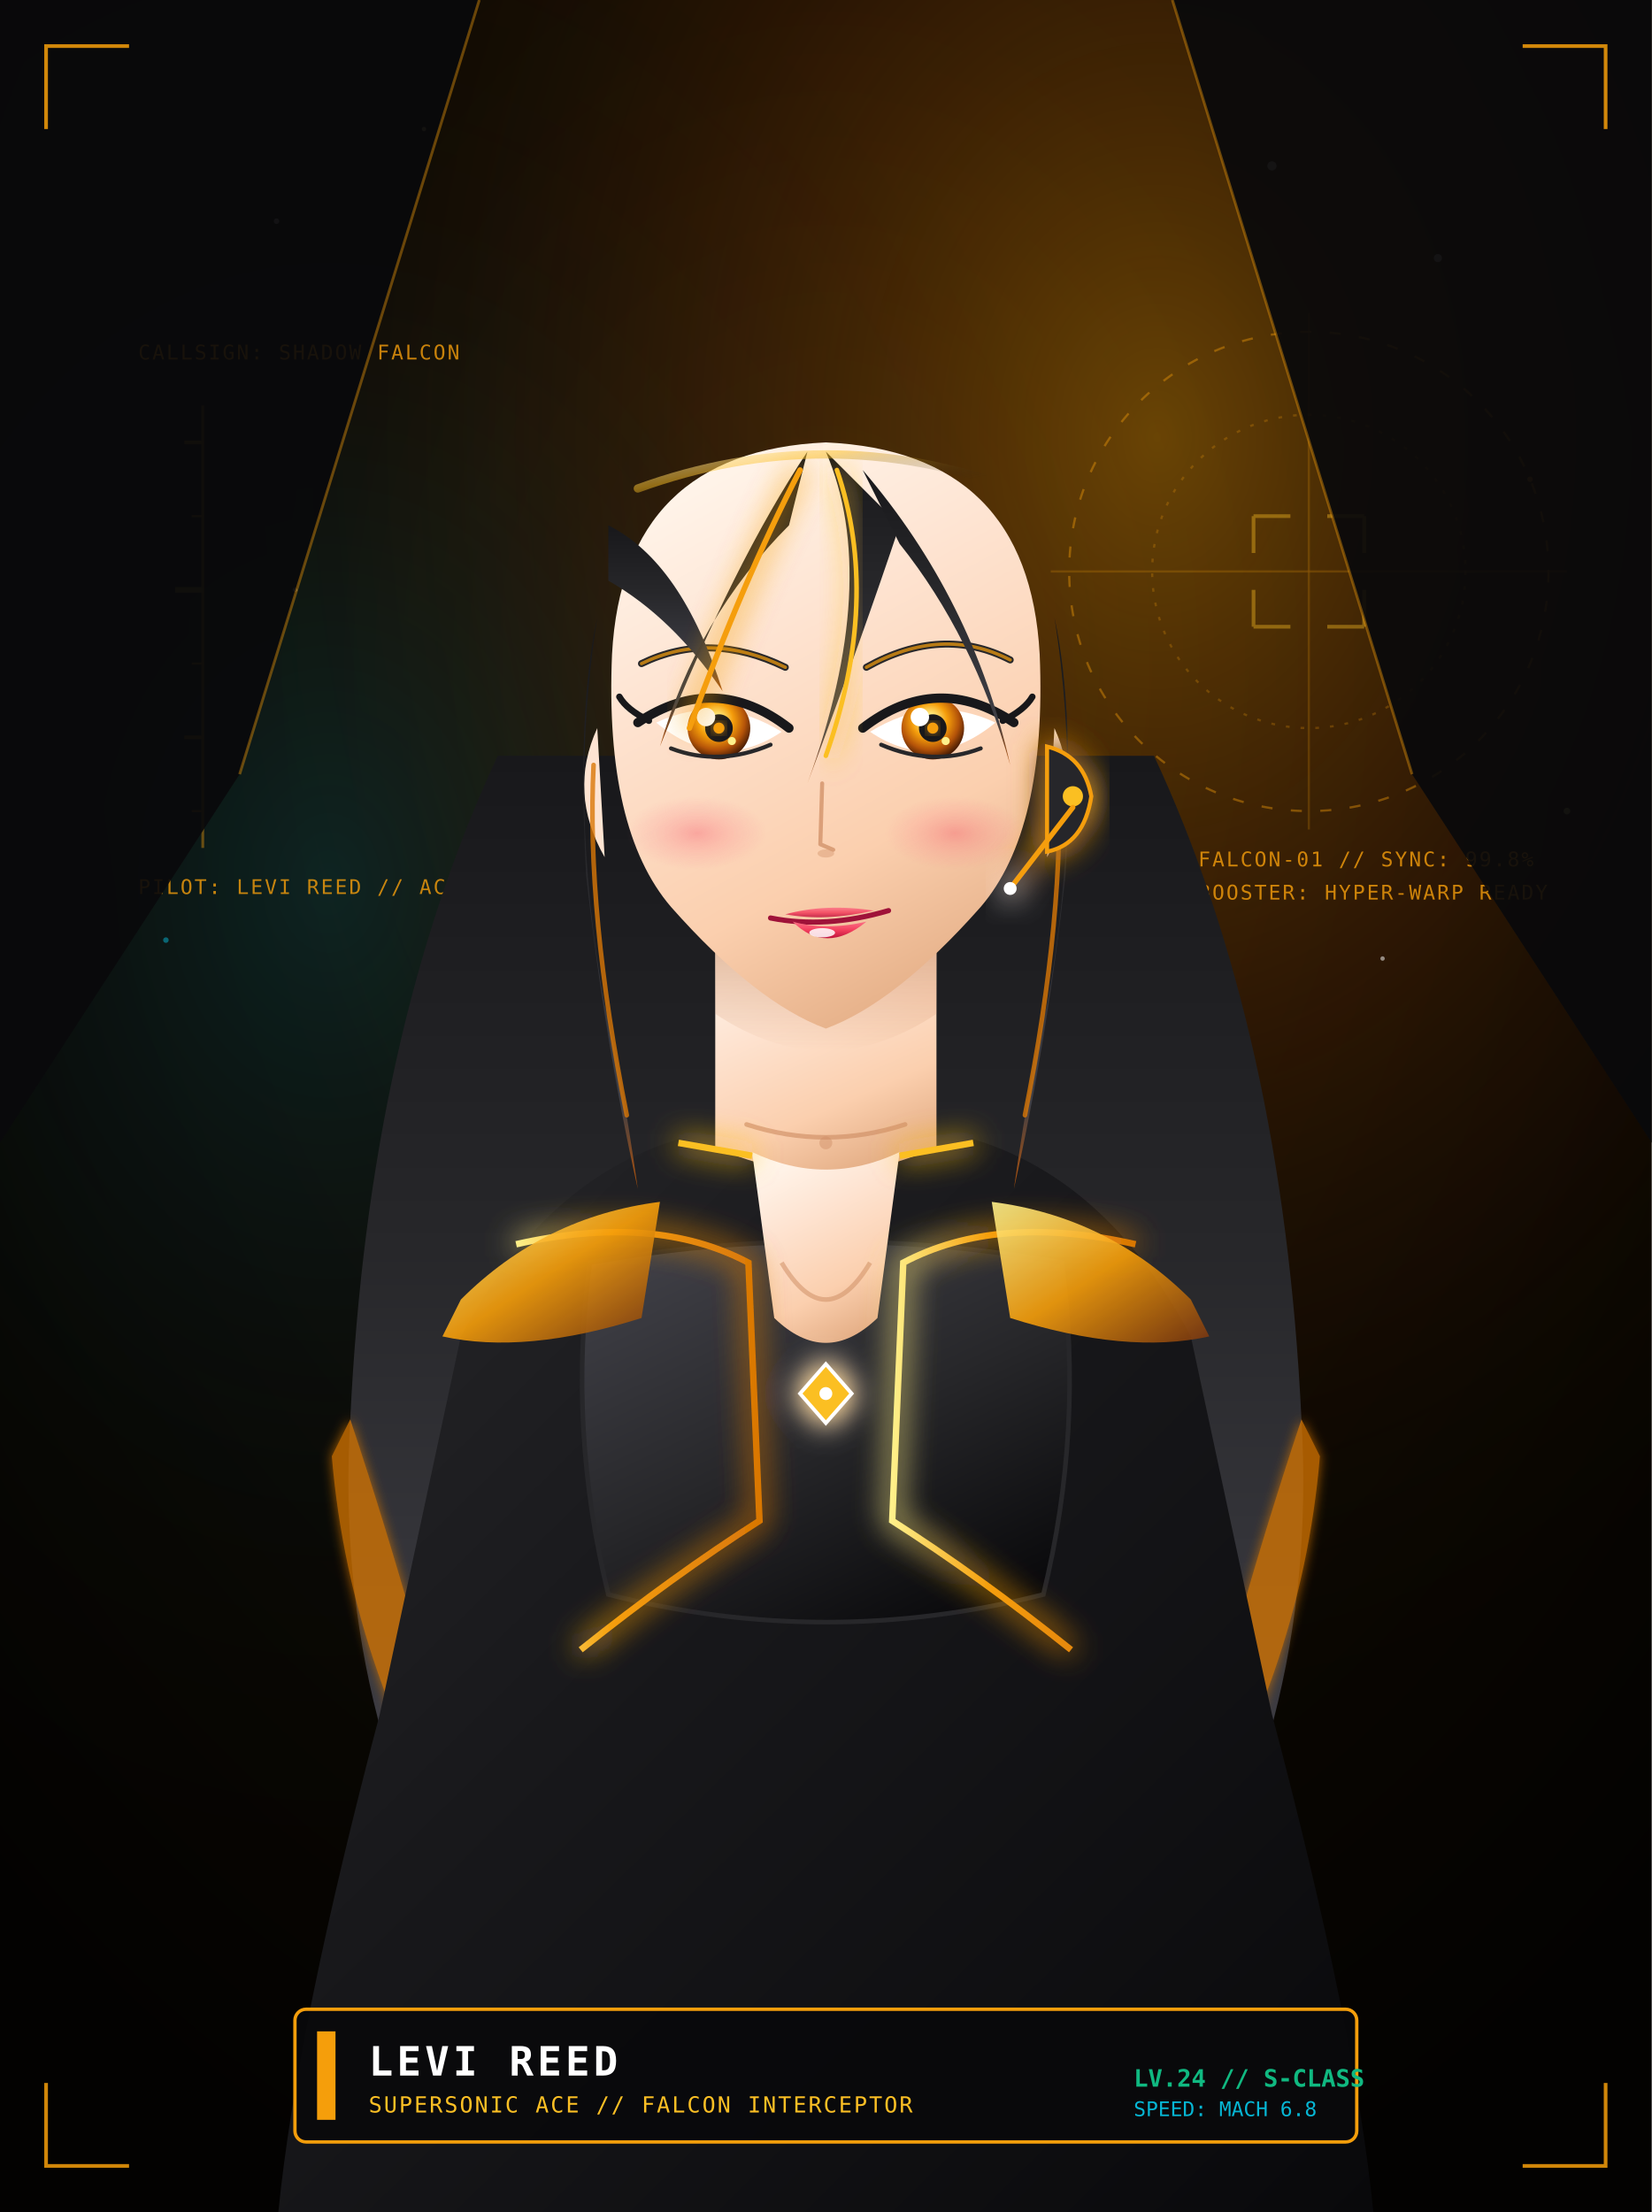
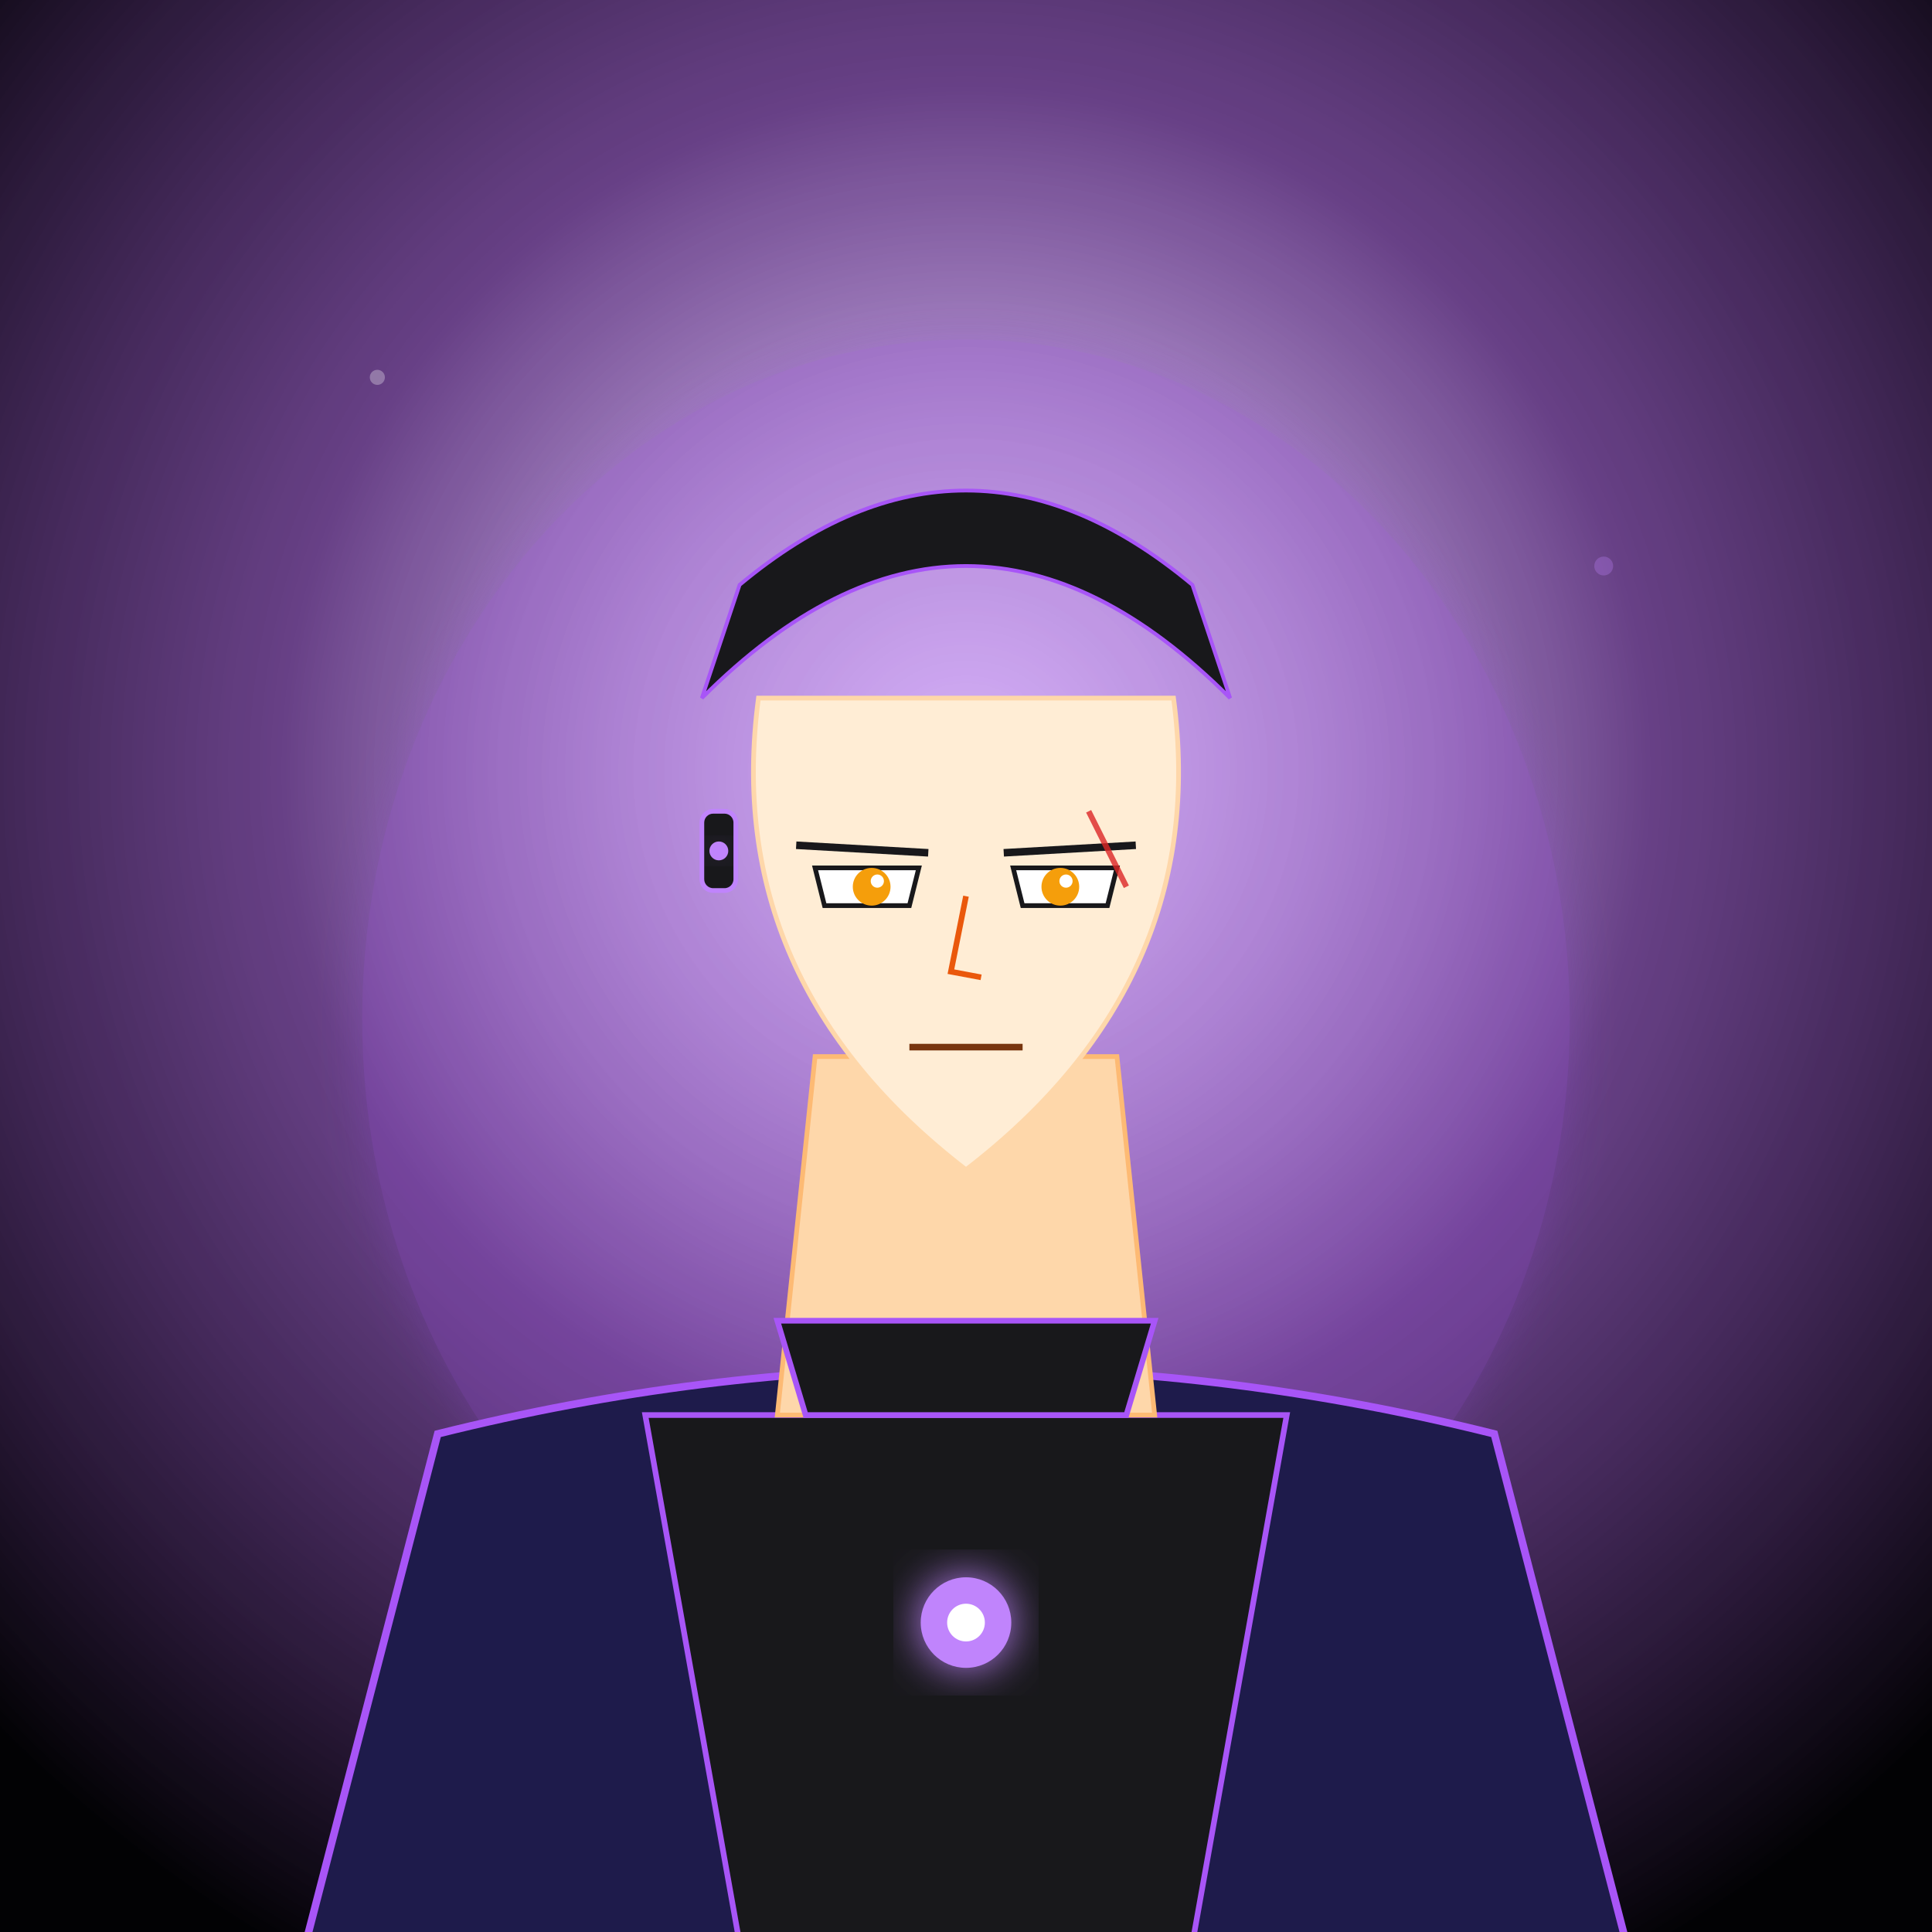
- <svg xmlns="http://www.w3.org/2000/svg" viewBox="0 0 896 1200" width="896" height="1200">
+ <svg xmlns="http://www.w3.org/2000/svg" viewBox="0 0 1024 1024" width="1024" height="1024">
  <defs>
-     <radialGradient id="spaceBg" cx="50%" cy="30%" r="75%">
-       <stop offset="0%" stop-color="#1f1403" />
-       <stop offset="40%" stop-color="#0f0a02" />
-       <stop offset="100%" stop-color="#030201" />
+     <radialGradient id="p_bg_alviss" cx="50%" cy="40%" r="70%">
+       <stop offset="0%" stop-color="#c084fc" stop-opacity="0.4" />
+       <stop offset="50%" stop-color="#3b0764" stop-opacity="0.75" />
+       <stop offset="100%" stop-color="#020204" />
    </radialGradient>
-     <radialGradient id="amberNebula" cx="70%" cy="20%" r="60%">
-       <stop offset="0%" stop-color="#f59e0b" stop-opacity="0.38" />
-       <stop offset="45%" stop-color="#b45309" stop-opacity="0.18" />
-       <stop offset="100%" stop-color="#000000" stop-opacity="0" />
-     </radialGradient>
-     <radialGradient id="cyanNebula" cx="20%" cy="40%" r="50%">
-       <stop offset="0%" stop-color="#06b6d4" stop-opacity="0.15" />
-       <stop offset="60%" stop-color="#083344" stop-opacity="0.05" />
-       <stop offset="100%" stop-color="#000000" stop-opacity="0" />
-     </radialGradient>
-     <linearGradient id="hairBase" x1="0%" y1="0%" x2="0%" y2="100%">
-       <stop offset="0%" stop-color="#18181b" />
-       <stop offset="40%" stop-color="#27272a" />
-       <stop offset="85%" stop-color="#3f3f46" />
-       <stop offset="100%" stop-color="#b45309" />
-     </linearGradient>
-     <linearGradient id="hairAmberStreak" x1="0%" y1="0%" x2="100%" y2="100%">
-       <stop offset="0%" stop-color="#fef08a" />
-       <stop offset="35%" stop-color="#f59e0b" />
-       <stop offset="100%" stop-color="#92400e" />
-     </linearGradient>
-     <linearGradient id="hairGleam" x1="0%" y1="0%" x2="100%" y2="50%">
-       <stop offset="0%" stop-color="#ffffff" stop-opacity="0.6" />
-       <stop offset="40%" stop-color="#fbbf24" stop-opacity="0.5" />
-       <stop offset="100%" stop-color="#18181b" stop-opacity="0" />
-     </linearGradient>
-     <linearGradient id="skinTone" x1="30%" y1="0%" x2="70%" y2="100%">
-       <stop offset="0%" stop-color="#fff5eb" />
-       <stop offset="30%" stop-color="#fee4d2" />
-       <stop offset="70%" stop-color="#fbcfae" />
-       <stop offset="100%" stop-color="#e2ab82" />
-     </linearGradient>
-     <linearGradient id="neckShadow" x1="0%" y1="0%" x2="0%" y2="100%">
-       <stop offset="0%" stop-color="#cf8f66" stop-opacity="0.65" />
-       <stop offset="100%" stop-color="#cf8f66" stop-opacity="0" />
-     </linearGradient>
-     <radialGradient id="cheekBlush" cx="50%" cy="50%" r="50%">
-       <stop offset="0%" stop-color="#f43f5e" stop-opacity="0.32" />
-       <stop offset="70%" stop-color="#fb7185" stop-opacity="0.12" />
-       <stop offset="100%" stop-color="#fb7185" stop-opacity="0" />
-     </radialGradient>
-     <radialGradient id="amberIris" cx="45%" cy="38%" r="62%">
-       <stop offset="0%" stop-color="#ffffff" />
-       <stop offset="15%" stop-color="#fef08a" />
-       <stop offset="45%" stop-color="#f59e0b" />
-       <stop offset="75%" stop-color="#b45309" />
-       <stop offset="100%" stop-color="#451a03" />
-     </radialGradient>
-     <linearGradient id="lipGloss" x1="0%" y1="0%" x2="0%" y2="100%">
-       <stop offset="0%" stop-color="#fb7185" />
-       <stop offset="50%" stop-color="#f43f5e" />
-       <stop offset="100%" stop-color="#be123c" />
-     </linearGradient>
-     <linearGradient id="suitCharcoal" x1="0%" y1="0%" x2="100%" y2="100%">
-       <stop offset="0%" stop-color="#27272a" />
-       <stop offset="40%" stop-color="#18181b" />
-       <stop offset="100%" stop-color="#09090b" />
-     </linearGradient>
-     <linearGradient id="suitLatex" x1="20%" y1="0%" x2="80%" y2="100%">
-       <stop offset="0%" stop-color="#3f3f46" />
-       <stop offset="50%" stop-color="#27272a" />
-       <stop offset="100%" stop-color="#09090b" />
-     </linearGradient>
-     <linearGradient id="amberFiber" x1="0%" y1="0%" x2="100%" y2="0%">
-       <stop offset="0%" stop-color="#fef08a" />
-       <stop offset="40%" stop-color="#f59e0b" />
-       <stop offset="100%" stop-color="#d97706" />
-     </linearGradient>
-     <linearGradient id="goldTrim" x1="0%" y1="0%" x2="100%" y2="100%">
-       <stop offset="0%" stop-color="#fef08a" />
-       <stop offset="50%" stop-color="#f59e0b" />
-       <stop offset="100%" stop-color="#78350f" />
-     </linearGradient>
-     <filter id="intenseGlow" x="-20%" y="-20%" width="140%" height="140%">
-       <feGaussianBlur stdDeviation="8" result="blur1" />
-       <feGaussianBlur stdDeviation="3" result="blur2" />
-       <feMerge>
-         <feMergeNode in="blur1" />
-         <feMergeNode in="blur2" />
-         <feMergeNode in="SourceGraphic" />
-       </feMerge>
-     </filter>
-     <filter id="subtleGlow" x="-20%" y="-20%" width="140%" height="140%">
-       <feGaussianBlur stdDeviation="3" result="blur" />
+     <filter id="p_glow_alviss" x="-30%" y="-30%" width="160%" height="160%">
+       <feGaussianBlur stdDeviation="12" result="blur" />
      <feMerge>
        <feMergeNode in="blur" />
        <feMergeNode in="SourceGraphic" />
      </feMerge>
    </filter>
  </defs>
-   <rect width="896" height="1200" fill="url(#spaceBg)" />
-   <rect width="896" height="1200" fill="url(#amberNebula)" />
-   <rect width="896" height="1200" fill="url(#cyanNebula)" />
-   <g opacity="0.5">
-     <circle cx="150" cy="120" r="1.5" fill="#fff" />
-     <circle cx="230" cy="70" r="1.2" fill="#fef08a" />
-     <circle cx="780" cy="140" r="2.2" fill="#fff" />
-     <circle cx="830" cy="260" r="1.5" fill="#f59e0b" />
-     <circle cx="690" cy="90" r="2.5" fill="#fff" />
-     <circle cx="160" cy="320" r="1.2" fill="#fff" />
-     <circle cx="850" cy="440" r="1.8" fill="#fde68a" />
-     <circle cx="90" cy="510" r="1.5" fill="#06b6d4" />
-     <circle cx="750" cy="520" r="1.2" fill="#fff" />
+   <rect width="1024" height="1024" fill="url(#p_bg_alviss)" />
+   <g opacity="0.3">
+     <circle cx="200" cy="200" r="4" fill="#ffffff" />
+     <circle cx="850" cy="300" r="5" fill="#c084fc" />
+     <circle cx="300" cy="750" r="3" fill="#a855f7" />
+     <circle cx="750" cy="800" r="4" fill="#ffffff" />
  </g>
-   <g opacity="0.4" stroke="#f59e0b" stroke-width="1.2" fill="none">
-     <circle cx="710" cy="310" r="130" stroke-dasharray="6 10" />
-     <circle cx="710" cy="310" r="85" stroke-dasharray="2 6" opacity="0.6" />
-     <line x1="570" y1="310" x2="850" y2="310" opacity="0.5" />
-     <line x1="710" y1="170" x2="710" y2="450" opacity="0.5" />
-     <path d="M 680 280 L 700 280 M 680 280 L 680 300" stroke="#fbbf24" stroke-width="2" />
-     <path d="M 740 280 L 720 280 M 740 280 L 740 300" stroke="#fbbf24" stroke-width="2" />
-     <path d="M 680 340 L 700 340 M 680 340 L 680 320" stroke="#fbbf24" stroke-width="2" />
-     <path d="M 740 340 L 720 340 M 740 340 L 740 320" stroke="#fbbf24" stroke-width="2" />
-     <path d="M 110 220 L 110 460" stroke="#f59e0b" stroke-width="1.5" />
-     <line x1="100" y1="240" x2="110" y2="240" stroke="#f59e0b" stroke-width="2" />
-     <line x1="104" y1="280" x2="110" y2="280" />
-     <line x1="95" y1="320" x2="110" y2="320" stroke="#fbbf24" stroke-width="3" />
-     <line x1="104" y1="360" x2="110" y2="360" />
-     <line x1="100" y1="400" x2="110" y2="400" stroke="#f59e0b" stroke-width="2" />
-     <line x1="104" y1="440" x2="110" y2="440" />
-   </g>
-   <g font-family="monospace" font-size="11" fill="#f59e0b" opacity="0.8" letter-spacing="1">
-     <text x="650" y="470">FALCON-01 // SYNC: 99.8%</text>
-     <text x="650" y="488">BOOSTER: HYPER-WARP READY</text>
-     <text x="75" y="195">CALLSIGN: SHADOW FALCON</text>
-     <text x="75" y="485">PILOT: LEVI REED // ACE</text>
-   </g>
-   <polygon points="0,0 260,0 130,420 0,620" fill="#09090b" opacity="0.92" />
-   <polygon points="896,0 636,0 766,420 896,620" fill="#09090b" opacity="0.92" />
-   <line x1="260" y1="0" x2="130" y2="420" stroke="#f59e0b" stroke-width="1.5" opacity="0.4" />
-   <line x1="636" y1="0" x2="766" y2="420" stroke="#f59e0b" stroke-width="1.5" opacity="0.4" />
-   <g>
-     <path d="M 270 410 Q 200 560 190 770 Q 180 940 270 1080 L 626 1080 Q 716 940 706 770 Q 696 560 626 410 Z" fill="url(#hairBase)" />
-     <path d="M 190 770 Q 230 890 260 1020 Q 190 910 180 790 Z" fill="#d97706" opacity="0.75" filter="url(#subtleGlow)" />
-     <path d="M 706 770 Q 666 890 636 1020 Q 706 910 716 790 Z" fill="#d97706" opacity="0.75" filter="url(#subtleGlow)" />
-   </g>
-   <g>
-     <path d="M 388 505 L 388 625 Q 448 650 508 625 L 508 505 Z" fill="url(#skinTone)" />
-     <path d="M 388 505 Q 448 555 508 505 L 508 550 Q 448 590 388 550 Z" fill="url(#neckShadow)" />
-     <path d="M 405 610 Q 448 624 491 610" stroke="#cf8f66" stroke-width="2.5" stroke-linecap="round" fill="none" opacity="0.65" />
-     <circle cx="448" cy="620" r="3.5" fill="#cf8f66" opacity="0.45" />
-   </g>
-   <g>
-     <path d="M 250 725 Q 295 640 368 618 L 392 624 Q 448 648 504 624 L 528 618 Q 601 640 646 725 L 690 930 Q 735 1100 745 1200 L 151 1200 Q 161 1100 206 930 Z" fill="url(#suitCharcoal)" />
-     <path d="M 320 685 Q 448 662 576 685 Q 588 775 566 865 Q 448 895 330 865 Q 308 775 320 685 Z" fill="url(#suitLatex)" stroke="#27272a" stroke-width="2.5" />
-     <path d="M 408 625 Q 448 644 488 625 L 476 715 Q 448 742 420 715 Z" fill="url(#skinTone)" />
-     <path d="M 424 685 Q 448 725 472 685" stroke="#cf8f66" stroke-width="2.5" fill="none" opacity="0.55" />
-     <g filter="url(#intenseGlow)">
-       <path d="M 280 675 Q 355 658 406 685 L 412 825 Q 365 855 315 895" stroke="url(#amberFiber)" stroke-width="3.5" fill="none" />
-       <path d="M 616 675 Q 541 658 490 685 L 484 825 Q 531 855 581 895" stroke="url(#amberFiber)" stroke-width="3.5" fill="none" />
-       <path d="M 368 620 L 408 627" stroke="#fbbf24" stroke-width="3.5" />
-       <path d="M 528 620 L 488 627" stroke="#fbbf24" stroke-width="3.5" />
-       <polygon points="448,740 462,756 448,772 434,756" fill="#fbbf24" stroke="#ffffff" stroke-width="2" />
-       <circle cx="448" cy="756" r="3.5" fill="#ffffff" />
-     </g>
-     <path d="M 250 705 Q 295 660 358 652 L 348 715 Q 285 735 240 725 Z" fill="url(#goldTrim)" opacity="0.9" />
-     <path d="M 646 705 Q 601 660 538 652 L 548 715 Q 611 735 656 725 Z" fill="url(#goldTrim)" opacity="0.9" />
-   </g>
-   <g>
-     <path d="M 324 395 Q 308 430 328 465 Z" fill="#fee4d2" />
-     <path d="M 572 395 Q 588 430 568 465 Z" fill="#fee4d2" />
-     <path d="M 332 355 Q 328 450 364 492 Q 410 544 448 558 Q 486 544 532 492 Q 568 450 564 355 Q 558 245 448 240 Q 338 245 332 355 Z" fill="url(#skinTone)" />
-     <ellipse cx="378" cy="452" rx="38" ry="20" fill="url(#cheekBlush)" />
-     <ellipse cx="518" cy="452" rx="38" ry="20" fill="url(#cheekBlush)" />
-   </g>
-   <g>
-     <path d="M 446 425 L 445 458 L 452 461" stroke="#d5976e" stroke-width="2.2" stroke-linecap="round" stroke-linejoin="round" fill="none" opacity="0.85" />
-     <ellipse cx="448" cy="463" rx="4.5" ry="2.2" fill="#d5976e" opacity="0.45" />
-     <path d="M 418 498 Q 448 504 482 494" stroke="#9f1239" stroke-width="2.8" stroke-linecap="round" fill="none" />
-     <path d="M 426 496 Q 448 490 474 494 Q 448 500 426 496 Z" fill="url(#lipGloss)" opacity="0.85" />
-     <path d="M 430 500 Q 448 518 470 500 Q 448 505 430 500 Z" fill="url(#lipGloss)" />
-     <ellipse cx="446" cy="506" rx="7" ry="2.5" fill="#ffffff" opacity="0.85" />
-     <g>
-       <path d="M 356 392 Q 390 376 424 397 Q 390 420 356 392 Z" fill="#ffffff" />
-       <circle cx="390" cy="395" r="17" fill="url(#amberIris)" />
-       <circle cx="390" cy="395" r="7.5" fill="#18181b" />
-       <circle cx="390" cy="395" r="3" fill="#f59e0b" filter="url(#subtleGlow)" />
-       <circle cx="383" cy="389" r="5" fill="#ffffff" />
-       <circle cx="397" cy="402" r="2.2" fill="#fef08a" />
-       <path d="M 346 392 Q 388 364 428 395" stroke="#18181b" stroke-width="5" stroke-linecap="round" fill="none" />
-       <path d="M 352 391 Q 340 385 336 378" stroke="#18181b" stroke-width="3.5" stroke-linecap="round" fill="none" />
-       <path d="M 364 406 Q 390 416 418 404" stroke="#27272a" stroke-width="2.2" stroke-linecap="round" fill="none" />
-       <path d="M 348 360 Q 385 342 426 362" stroke="#27272a" stroke-width="3.8" stroke-linecap="round" fill="none" />
-       <path d="M 348 360 Q 385 342 426 362" stroke="#f59e0b" stroke-width="1.8" stroke-linecap="round" fill="none" opacity="0.7" />
-     </g>
-     <g>
-       <path d="M 472 397 Q 506 376 540 392 Q 506 420 472 397 Z" fill="#ffffff" />
-       <circle cx="506" cy="395" r="17" fill="url(#amberIris)" />
-       <circle cx="506" cy="395" r="7.5" fill="#18181b" />
-       <circle cx="506" cy="395" r="3" fill="#f59e0b" filter="url(#subtleGlow)" />
-       <circle cx="499" cy="389" r="5" fill="#ffffff" />
-       <circle cx="513" cy="402" r="2.2" fill="#fef08a" />
-       <path d="M 468 395 Q 508 364 550 392" stroke="#18181b" stroke-width="5" stroke-linecap="round" fill="none" />
-       <path d="M 544 391 Q 556 385 560 378" stroke="#18181b" stroke-width="3.5" stroke-linecap="round" fill="none" />
-       <path d="M 478 404 Q 506 416 532 406" stroke="#27272a" stroke-width="2.2" stroke-linecap="round" fill="none" />
-       <path d="M 470 362 Q 511 339 548 358" stroke="#27272a" stroke-width="3.8" stroke-linecap="round" fill="none" />
-       <path d="M 470 362 Q 511 339 548 358" stroke="#f59e0b" stroke-width="1.8" stroke-linecap="round" fill="none" opacity="0.7" />
-     </g>
-   </g>
-   <g>
-     <path d="M 330 285 Q 370 305 392 375 Q 365 335 330 315 Z" fill="url(#hairBase)" />
-     <path d="M 438 245 Q 398 305 358 405 Q 378 335 428 285 Z" fill="url(#hairBase)" />
-     <path d="M 448 245 Q 478 315 438 425 Q 468 345 488 285 Z" fill="url(#hairBase)" />
-     <path d="M 468 255 Q 528 325 548 415 Q 528 345 488 295 Z" fill="url(#hairBase)" />
-     <path d="M 324 335 Q 308 435 328 545 Q 336 575 346 645 Q 328 565 318 475 Q 313 385 324 335 Z" fill="url(#hairBase)" />
-     <path d="M 572 335 Q 588 435 568 545 Q 560 575 550 645 Q 568 565 578 475 Q 583 385 572 335 Z" fill="url(#hairBase)" />
-     <path d="M 434 255 Q 403 315 374 395" stroke="#f59e0b" stroke-width="3" stroke-linecap="round" fill="none" filter="url(#intenseGlow)" />
-     <path d="M 454 255 Q 478 325 448 410" stroke="#fbbf24" stroke-width="2.5" stroke-linecap="round" fill="none" filter="url(#intenseGlow)" />
-     <path d="M 322 415 Q 318 495 340 605" stroke="#d97706" stroke-width="2.5" stroke-linecap="round" fill="none" opacity="0.8" />
-     <path d="M 574 415 Q 578 495 556 605" stroke="#d97706" stroke-width="2.5" stroke-linecap="round" fill="none" opacity="0.8" />
-     <path d="M 346 265 Q 448 228 550 265" stroke="url(#hairGleam)" stroke-width="4.5" stroke-linecap="round" fill="none" />
-   </g>
-   <g filter="url(#intenseGlow)">
-     <path d="M 568 405 Q 588 410 592 432 Q 588 458 568 462 Z" fill="#27272a" stroke="#f59e0b" stroke-width="2.2" />
-     <circle cx="582" cy="432" r="5.5" fill="#fbbf24" />
-     <path d="M 582 438 L 548 482" stroke="#f59e0b" stroke-width="2.8" stroke-linecap="round" fill="none" />
-     <circle cx="548" cy="482" r="3.5" fill="#ffffff" />
-   </g>
-   <g stroke="#f59e0b" stroke-width="2" fill="none" opacity="0.85">
-     <path d="M 25 70 L 25 25 L 70 25" />
-     <path d="M 871 70 L 871 25 L 826 25" />
-     <path d="M 25 1130 L 25 1175 L 70 1175" />
-     <path d="M 871 1130 L 871 1175 L 826 1175" />
-   </g>
-   <g>
-     <rect x="160" y="1090" width="576" height="72" rx="6" fill="#09090b" fill-opacity="0.92" stroke="#f59e0b" stroke-width="1.8" />
-     <rect x="172" y="1102" width="10" height="48" fill="#f59e0b" />
-     <text x="200" y="1126" font-family="monospace" font-size="22" font-weight="bold" fill="#ffffff" letter-spacing="2">LEVI REED</text>
-     <text x="200" y="1146" font-family="monospace" font-size="12" fill="#fbbf24" letter-spacing="1">SUPERSONIC ACE // FALCON INTERCEPTOR</text>
-     <text x="615" y="1132" font-family="monospace" font-size="13" font-weight="bold" fill="#10b981">LV.24 // S-CLASS</text>
-     <text x="615" y="1148" font-family="monospace" font-size="11" fill="#06b6d4">SPEED: MACH 6.8</text>
+   <ellipse cx="512" cy="540" rx="320" ry="360" fill="#a855f7" opacity="0.2" filter="url(#p_glow_alviss)" />
+   <g transform="translate(62, -20) scale(1.0)">
+     <path d="M 170 780 Q 450 710 730 780 L 800 1050 L 100 1050 Z" fill="#1e1b4b" stroke="#a855f7" stroke-width="4" />
+     <path d="M 280 770 L 620 770 L 570 1050 L 330 1050 Z" fill="#18181b" stroke="#a855f7" stroke-width="3" />
+     <circle cx="450" cy="880" r="24" fill="#c084fc" filter="url(#p_glow_alviss)" />
+     <circle cx="450" cy="880" r="10" fill="#ffffff" />
+     <path d="M 370 580 L 530 580 L 550 770 L 350 770 Z" fill="#fed7aa" stroke="#fdba74" stroke-width="2.5" />
+     <path d="M 350 720 L 550 720 L 535 770 L 365 770 Z" fill="#18181b" stroke="#a855f7" stroke-width="3" />
+     <path d="M 340 390 Q 320 540 450 640 Q 580 540 560 390 Z" fill="#ffedd5" stroke="#fed7aa" stroke-width="2.5" />
+     <path d="M 370 480 L 425 480 L 420 500 L 375 500 Z" fill="#ffffff" stroke="#18181b" stroke-width="2.5" />
+     <circle cx="400" cy="490" r="10" fill="#f59e0b" />
+     <circle cx="403" cy="487" r="3.5" fill="#ffffff" />
+     <line x1="360" y1="468" x2="430" y2="472" stroke="#18181b" stroke-width="4" />
+     <path d="M 475 480 L 530 480 L 525 500 L 480 500 Z" fill="#ffffff" stroke="#18181b" stroke-width="2.5" />
+     <circle cx="500" cy="490" r="10" fill="#f59e0b" />
+     <circle cx="503" cy="487" r="3.5" fill="#ffffff" />
+     <line x1="470" y1="472" x2="540" y2="468" stroke="#18181b" stroke-width="4" />
+     <line x1="515" y1="450" x2="535" y2="490" stroke="#dc2626" stroke-width="3" opacity="0.8" />
+     <path d="M 450 495 L 442 535 L 458 538" stroke="#ea580c" stroke-width="3" fill="none" />
+     <line x1="420" y1="575" x2="480" y2="575" stroke="#78350f" stroke-width="3.5" />
+     <path d="M 310 390 Q 450 250 590 390 L 570 330 Q 450 230 330 330 Z" fill="#18181b" stroke="#a855f7" stroke-width="2" />
+     <rect x="310" y="450" width="18" height="42" rx="6" fill="#18181b" stroke="#c084fc" stroke-width="2.5" />
+     <circle cx="319" cy="471" r="5" fill="#c084fc" filter="url(#p_glow_alviss)" />
  </g>
</svg>
